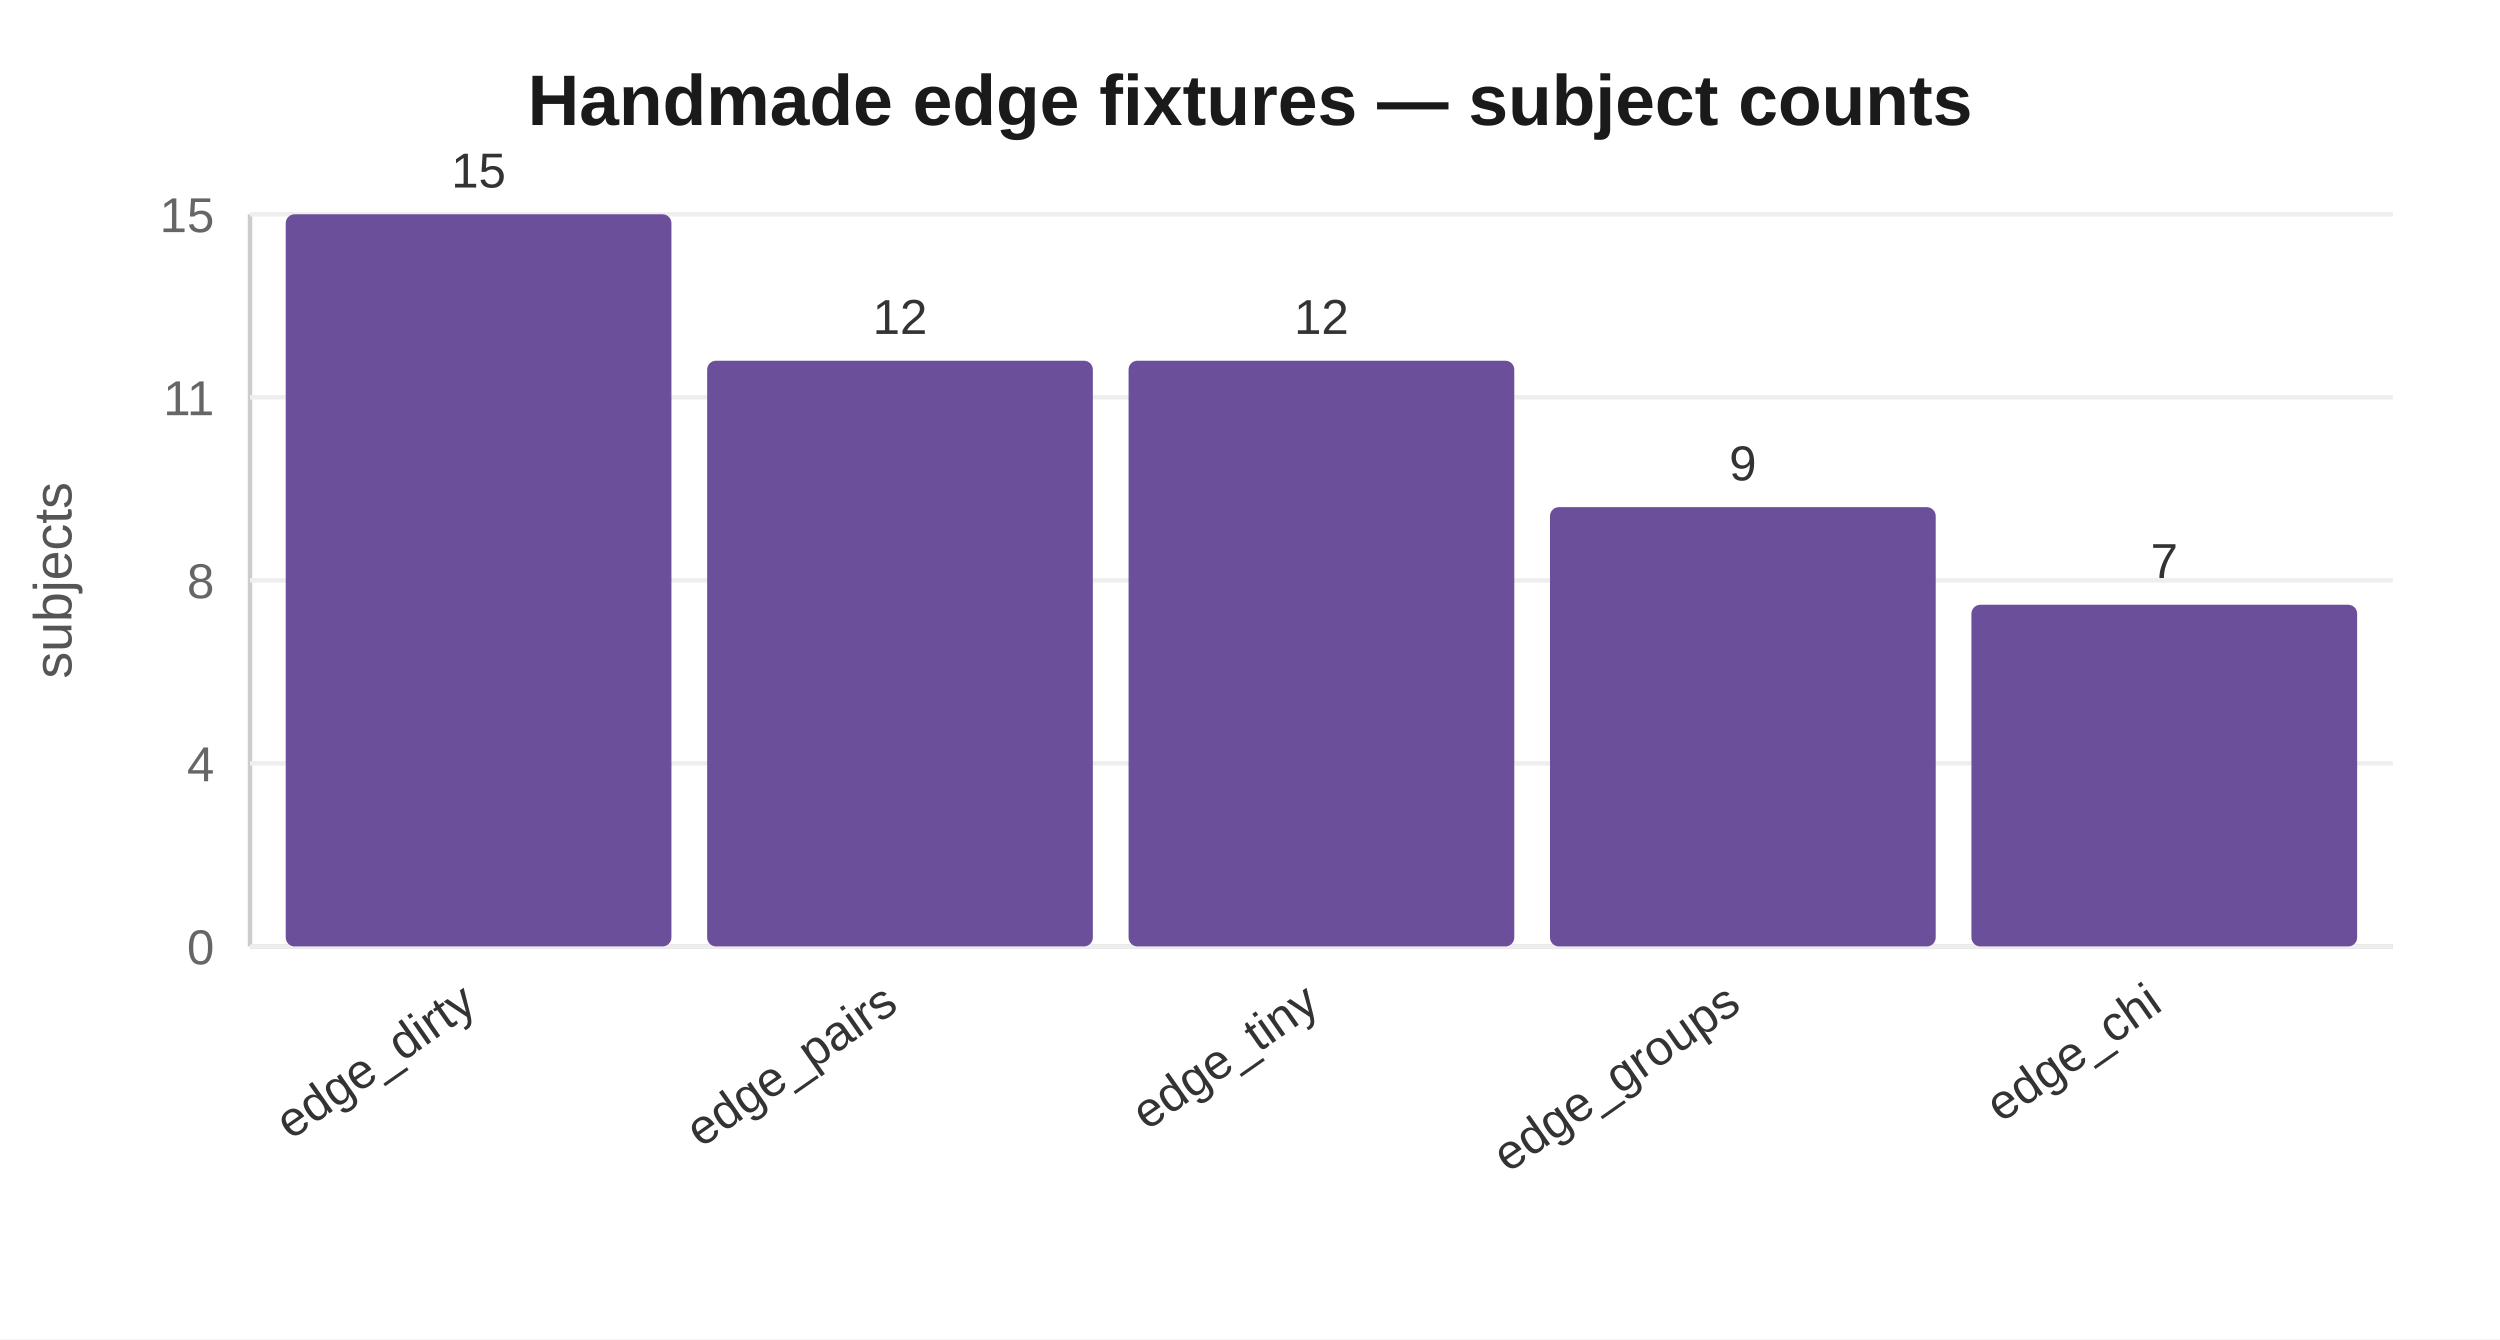
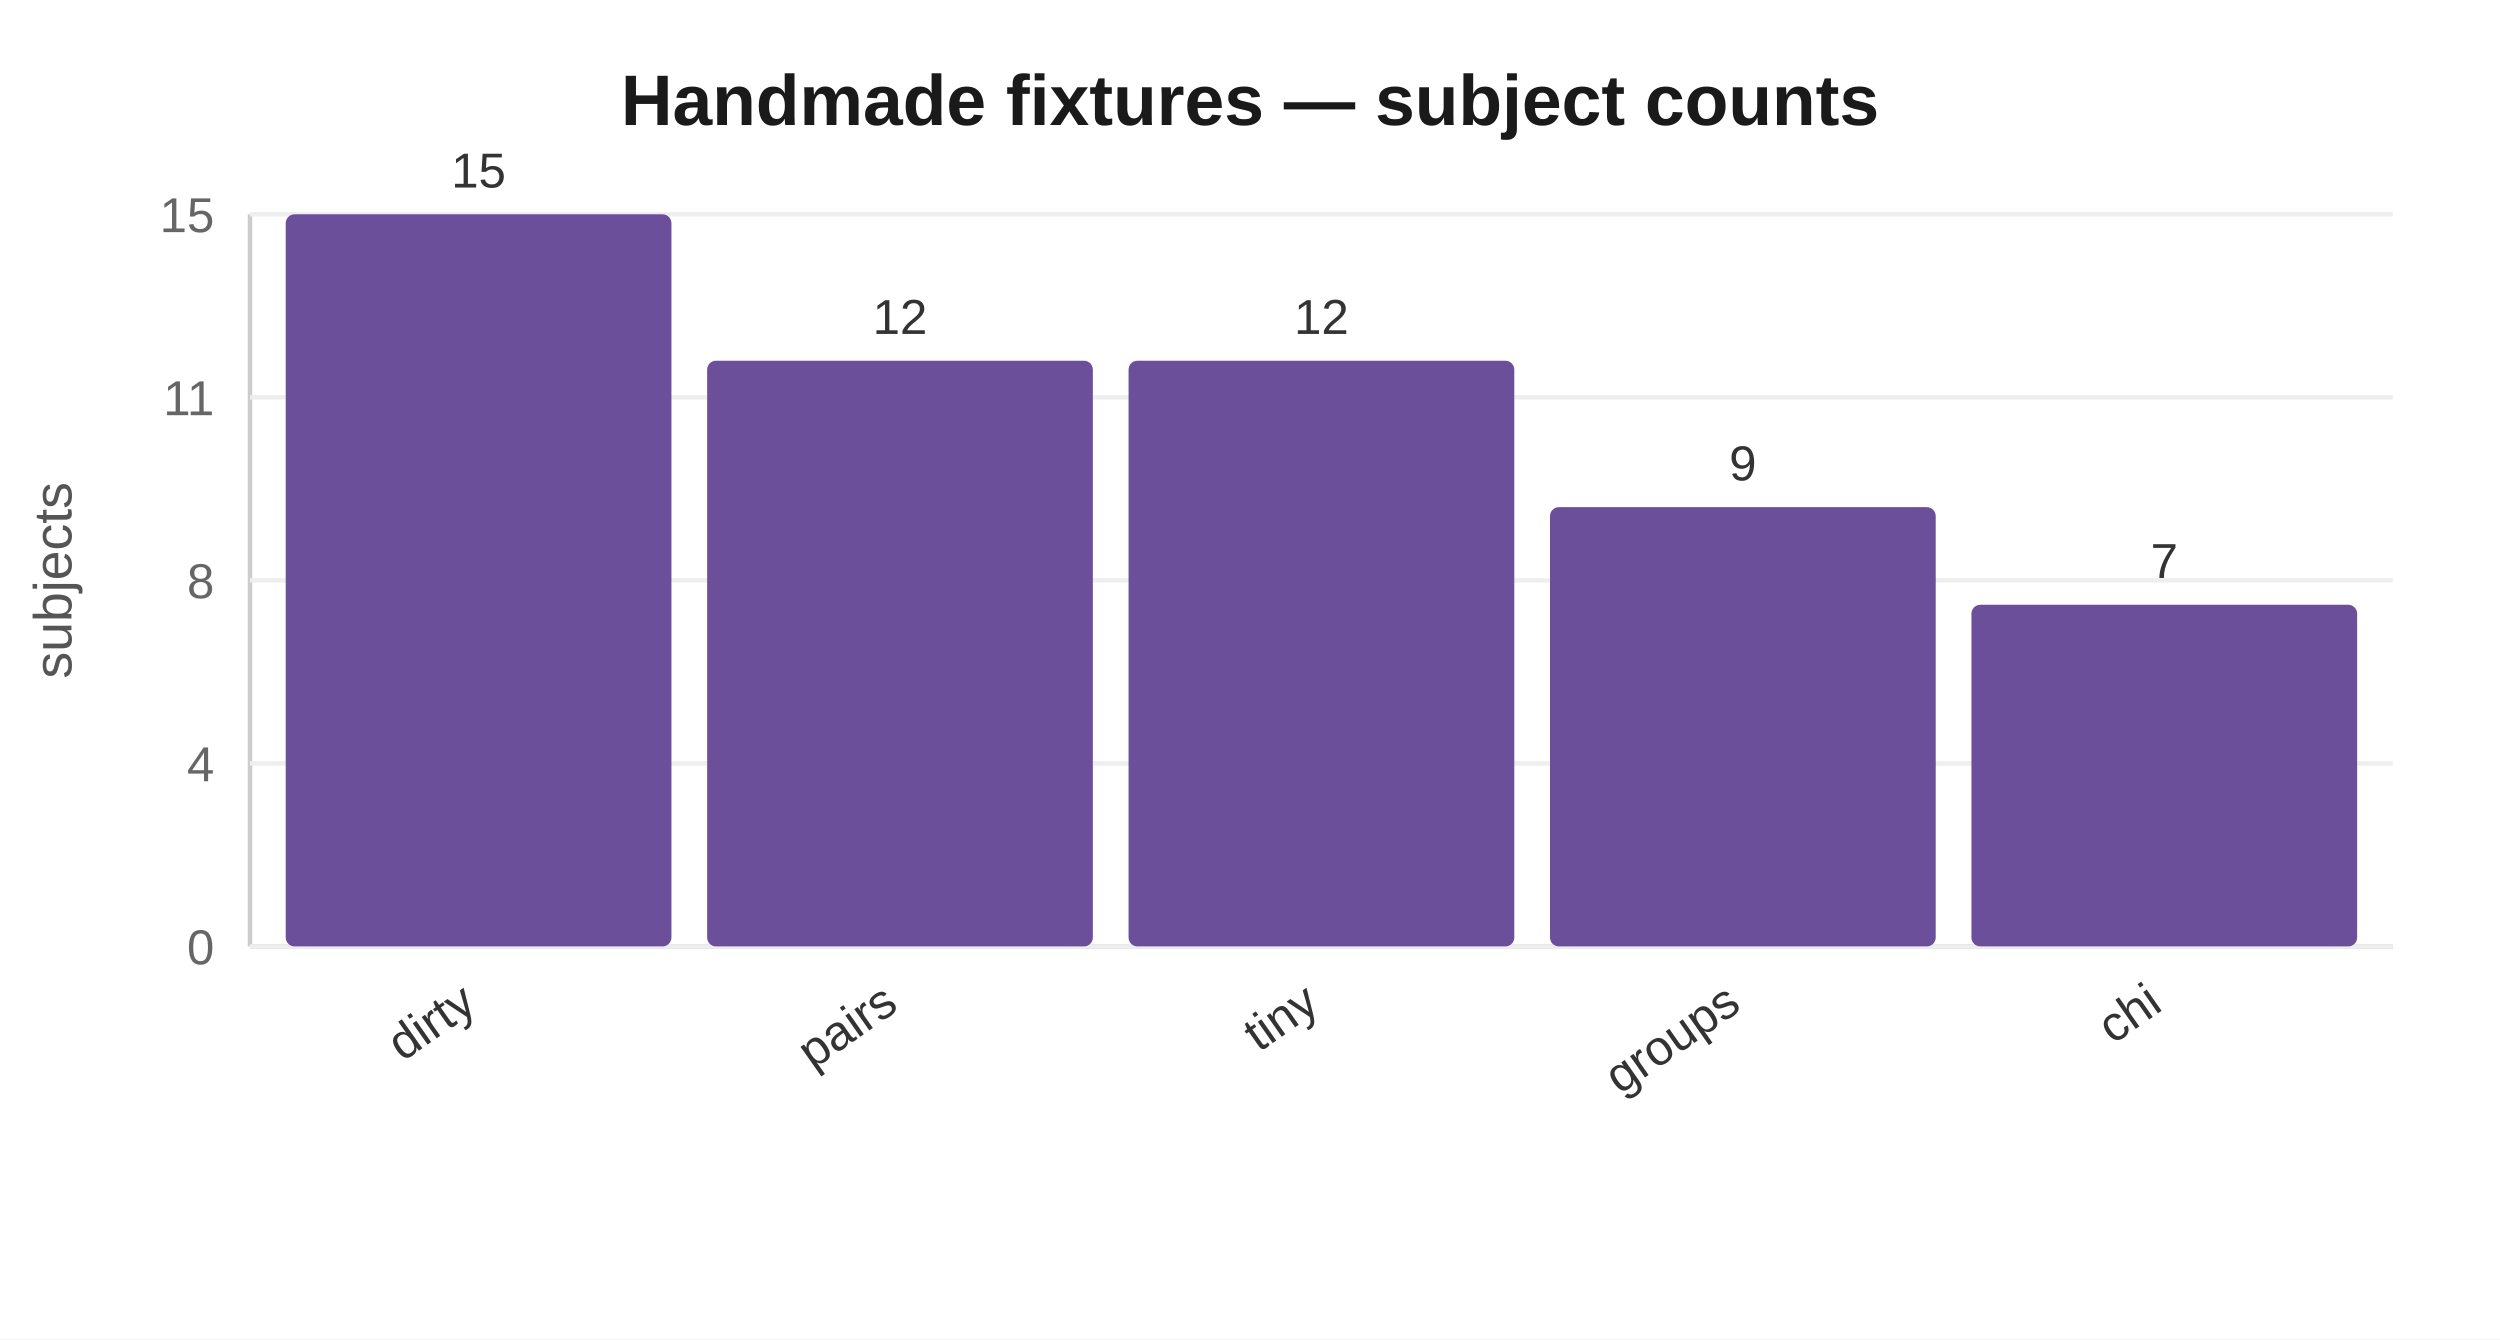
- <svg xmlns="http://www.w3.org/2000/svg" width="560" height="300" viewBox="0 0 560 300" role="img" aria-label="Handmade edge fixtures — subject counts">
+ <svg xmlns="http://www.w3.org/2000/svg" width="560" height="300" viewBox="0 0 560 300" role="img" aria-label="Handmade fixtures — subject counts">
  <rect width="100%" height="100%" fill="#ffffff" />
-   <text x="280.0" y="28" text-anchor="middle" font-family="Segoe UI, Arial, sans-serif" font-size="16" font-weight="600" fill="#1a1a1a">Handmade edge fixtures — subject counts</text>
+   <text x="280.0" y="28" text-anchor="middle" font-family="Segoe UI, Arial, sans-serif" font-size="16" font-weight="600" fill="#1a1a1a">Handmade fixtures — subject counts</text>
  <text x="16" y="130.0" text-anchor="middle" transform="rotate(-90 16 130.0)" font-family="Segoe UI, Arial, sans-serif" font-size="12" fill="#555">subjects</text>
  <line x1="56" y1="48" x2="56" y2="212" stroke="#ccc" />
  <line x1="56" y1="212" x2="536" y2="212" stroke="#ccc" />
  <line x1="56" y1="212.0" x2="536" y2="212.0" stroke="#eee" />
  <text x="48" y="216.0" text-anchor="end" font-family="Segoe UI, Arial, sans-serif" font-size="11" fill="#666">0</text>
  <line x1="56" y1="171.0" x2="536" y2="171.0" stroke="#eee" />
  <text x="48" y="175.0" text-anchor="end" font-family="Segoe UI, Arial, sans-serif" font-size="11" fill="#666">4</text>
  <line x1="56" y1="130.0" x2="536" y2="130.0" stroke="#eee" />
  <text x="48" y="134.0" text-anchor="end" font-family="Segoe UI, Arial, sans-serif" font-size="11" fill="#666">8</text>
  <line x1="56" y1="89.0" x2="536" y2="89.0" stroke="#eee" />
  <text x="48" y="93.0" text-anchor="end" font-family="Segoe UI, Arial, sans-serif" font-size="11" fill="#666">11</text>
  <line x1="56" y1="48.0" x2="536" y2="48.0" stroke="#eee" />
  <text x="48" y="52.0" text-anchor="end" font-family="Segoe UI, Arial, sans-serif" font-size="11" fill="#666">15</text>
  <rect x="64.0" y="48.0" width="86.4" height="164.0" fill="#6B4F9A" rx="2" />
  <text x="107.2" y="42.0" text-anchor="middle" font-family="Segoe UI, Arial, sans-serif" font-size="11" fill="#333">15</text>
-   <text x="107.2" y="226" text-anchor="end" transform="rotate(-35 107.2 226)" font-family="Segoe UI, Arial, sans-serif" font-size="11" fill="#333">edge_dirty</text>
+   <text x="107.2" y="226" text-anchor="end" transform="rotate(-35 107.2 226)" font-family="Segoe UI, Arial, sans-serif" font-size="11" fill="#333">dirty</text>
  <rect x="158.4" y="80.8" width="86.4" height="131.2" fill="#6B4F9A" rx="2" />
  <text x="201.6" y="74.8" text-anchor="middle" font-family="Segoe UI, Arial, sans-serif" font-size="11" fill="#333">12</text>
-   <text x="201.6" y="226" text-anchor="end" transform="rotate(-35 201.6 226)" font-family="Segoe UI, Arial, sans-serif" font-size="11" fill="#333">edge_pairs</text>
+   <text x="201.6" y="226" text-anchor="end" transform="rotate(-35 201.6 226)" font-family="Segoe UI, Arial, sans-serif" font-size="11" fill="#333">pairs</text>
  <rect x="252.8" y="80.8" width="86.4" height="131.2" fill="#6B4F9A" rx="2" />
  <text x="296.0" y="74.8" text-anchor="middle" font-family="Segoe UI, Arial, sans-serif" font-size="11" fill="#333">12</text>
-   <text x="296.0" y="226" text-anchor="end" transform="rotate(-35 296.0 226)" font-family="Segoe UI, Arial, sans-serif" font-size="11" fill="#333">edge_tiny</text>
+   <text x="296.0" y="226" text-anchor="end" transform="rotate(-35 296.0 226)" font-family="Segoe UI, Arial, sans-serif" font-size="11" fill="#333">tiny</text>
  <rect x="347.2" y="113.6" width="86.4" height="98.4" fill="#6B4F9A" rx="2" />
  <text x="390.4" y="107.6" text-anchor="middle" font-family="Segoe UI, Arial, sans-serif" font-size="11" fill="#333">9</text>
-   <text x="390.4" y="226" text-anchor="end" transform="rotate(-35 390.4 226)" font-family="Segoe UI, Arial, sans-serif" font-size="11" fill="#333">edge_groups</text>
+   <text x="390.4" y="226" text-anchor="end" transform="rotate(-35 390.4 226)" font-family="Segoe UI, Arial, sans-serif" font-size="11" fill="#333">groups</text>
  <rect x="441.6" y="135.467" width="86.4" height="76.533" fill="#6B4F9A" rx="2" />
  <text x="484.8" y="129.467" text-anchor="middle" font-family="Segoe UI, Arial, sans-serif" font-size="11" fill="#333">7</text>
-   <text x="484.8" y="226" text-anchor="end" transform="rotate(-35 484.8 226)" font-family="Segoe UI, Arial, sans-serif" font-size="11" fill="#333">edge_chi</text>
+   <text x="484.8" y="226" text-anchor="end" transform="rotate(-35 484.8 226)" font-family="Segoe UI, Arial, sans-serif" font-size="11" fill="#333">chi</text>
</svg>
